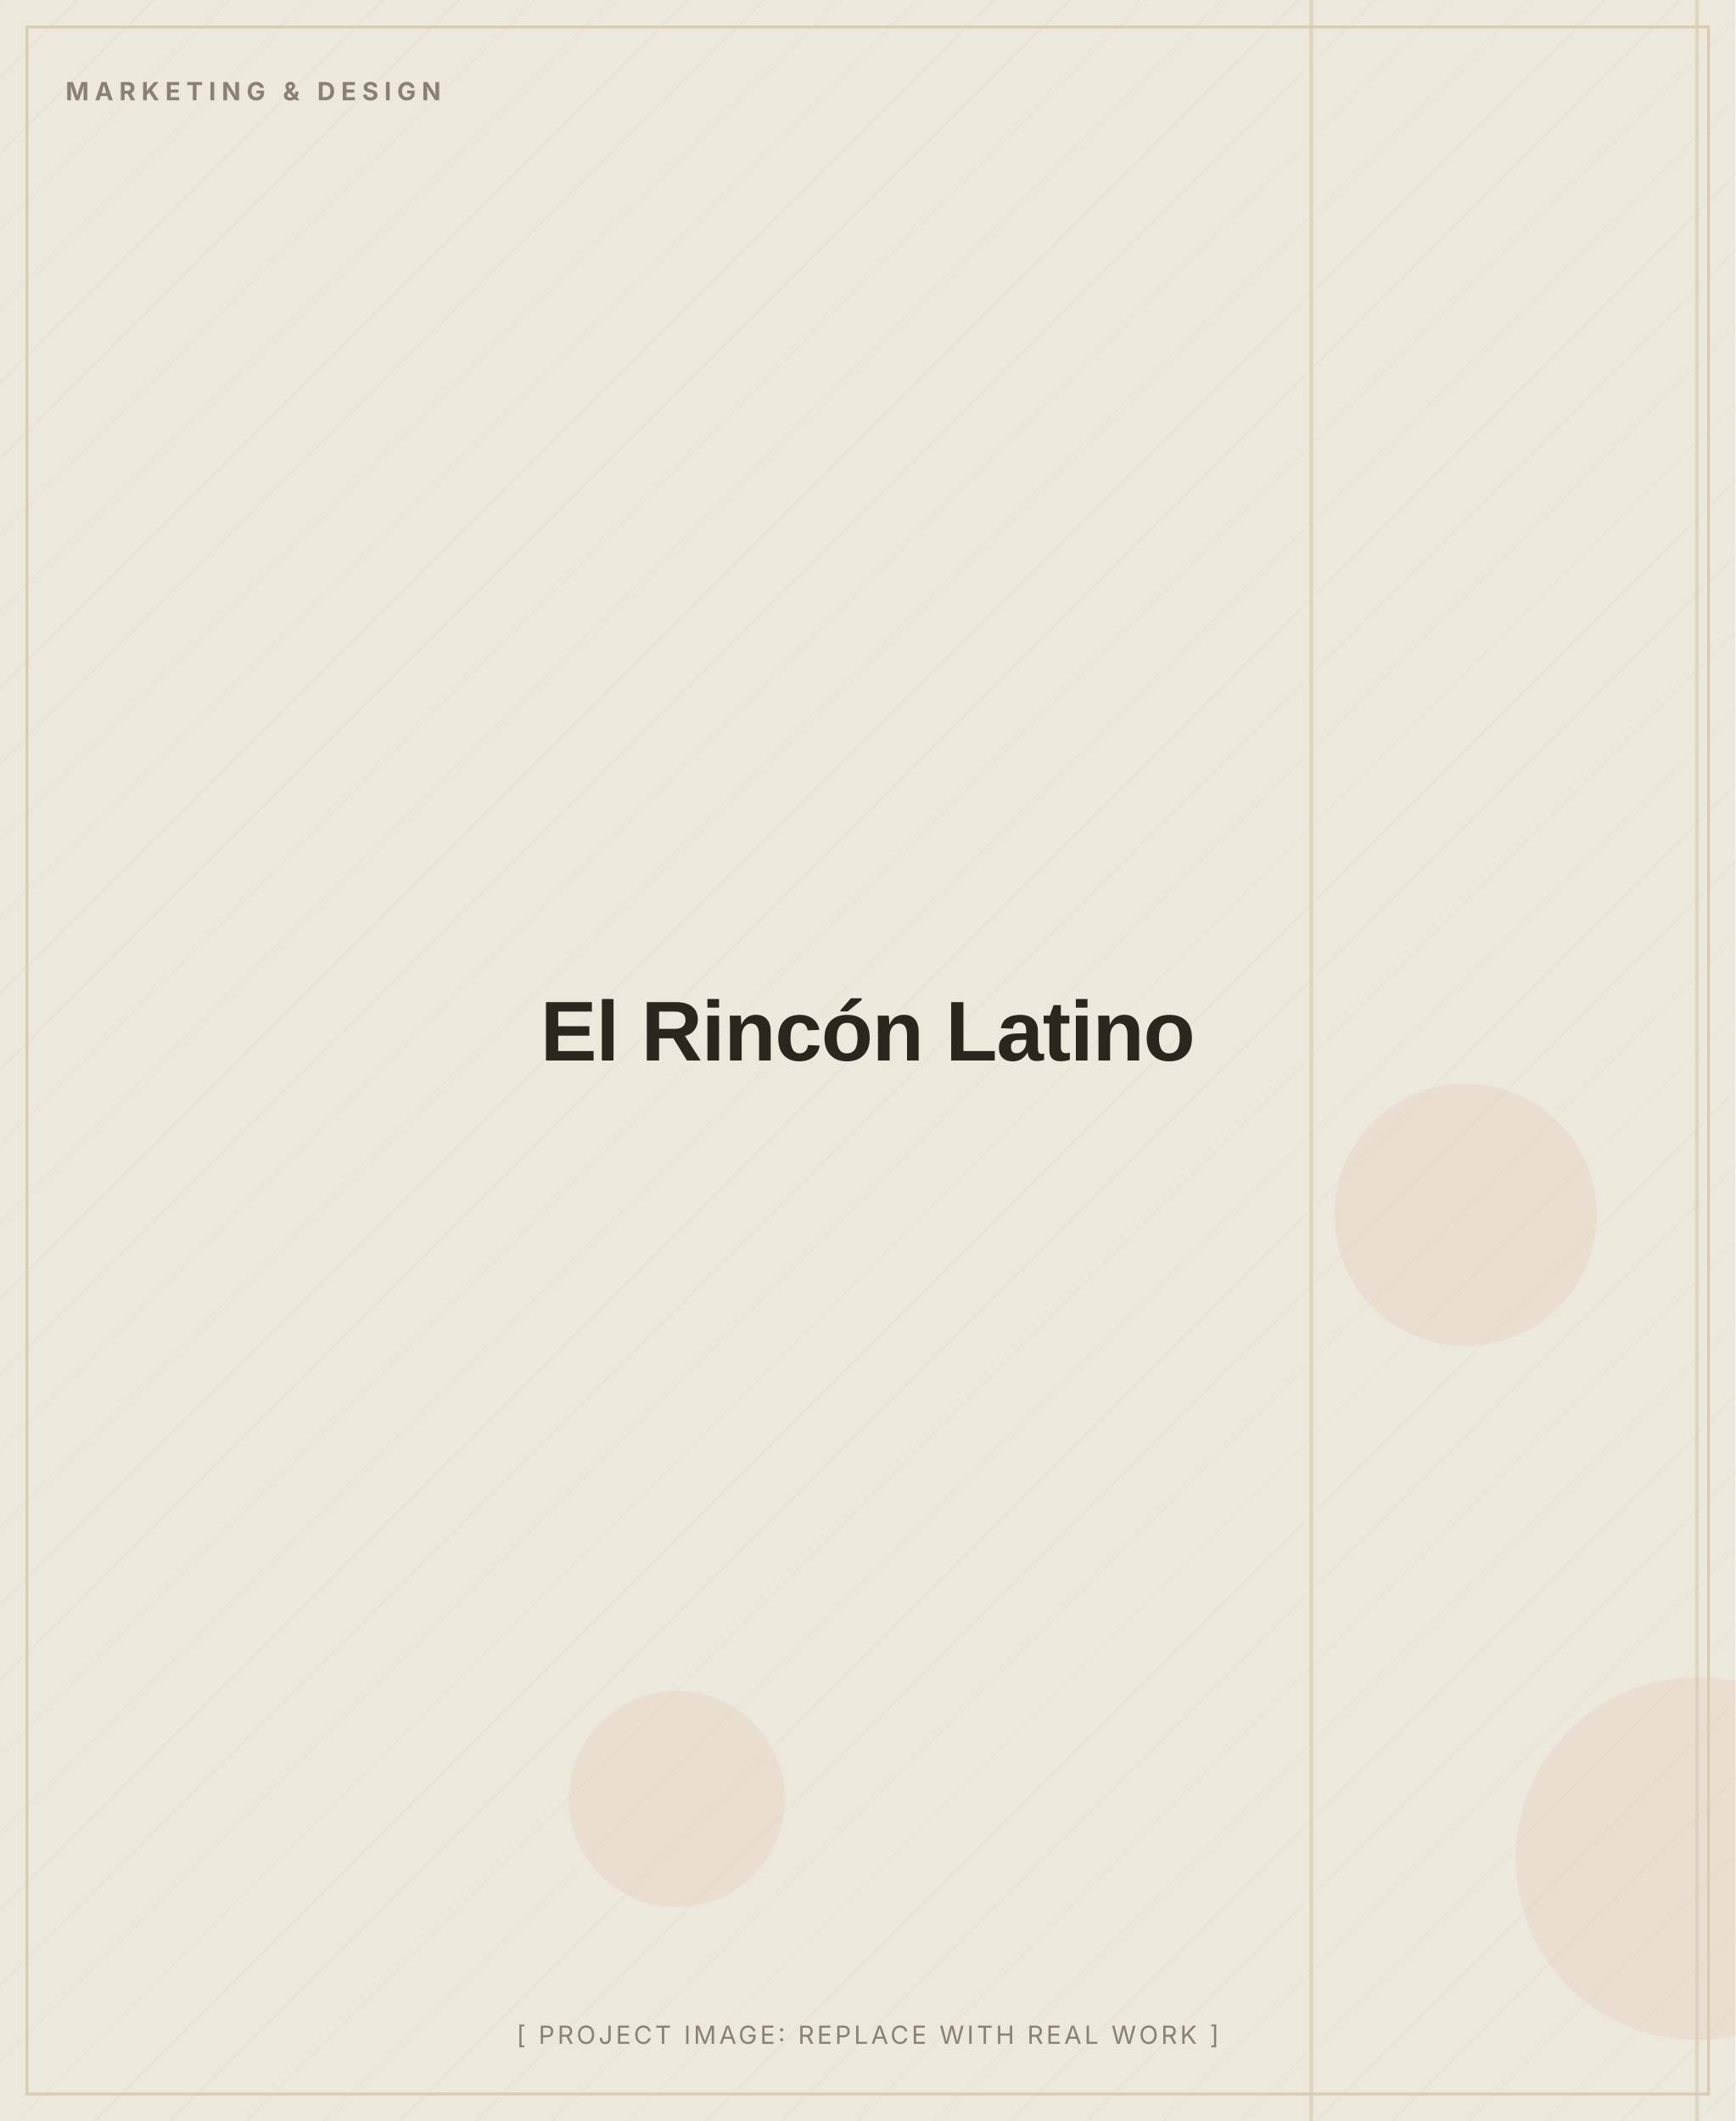
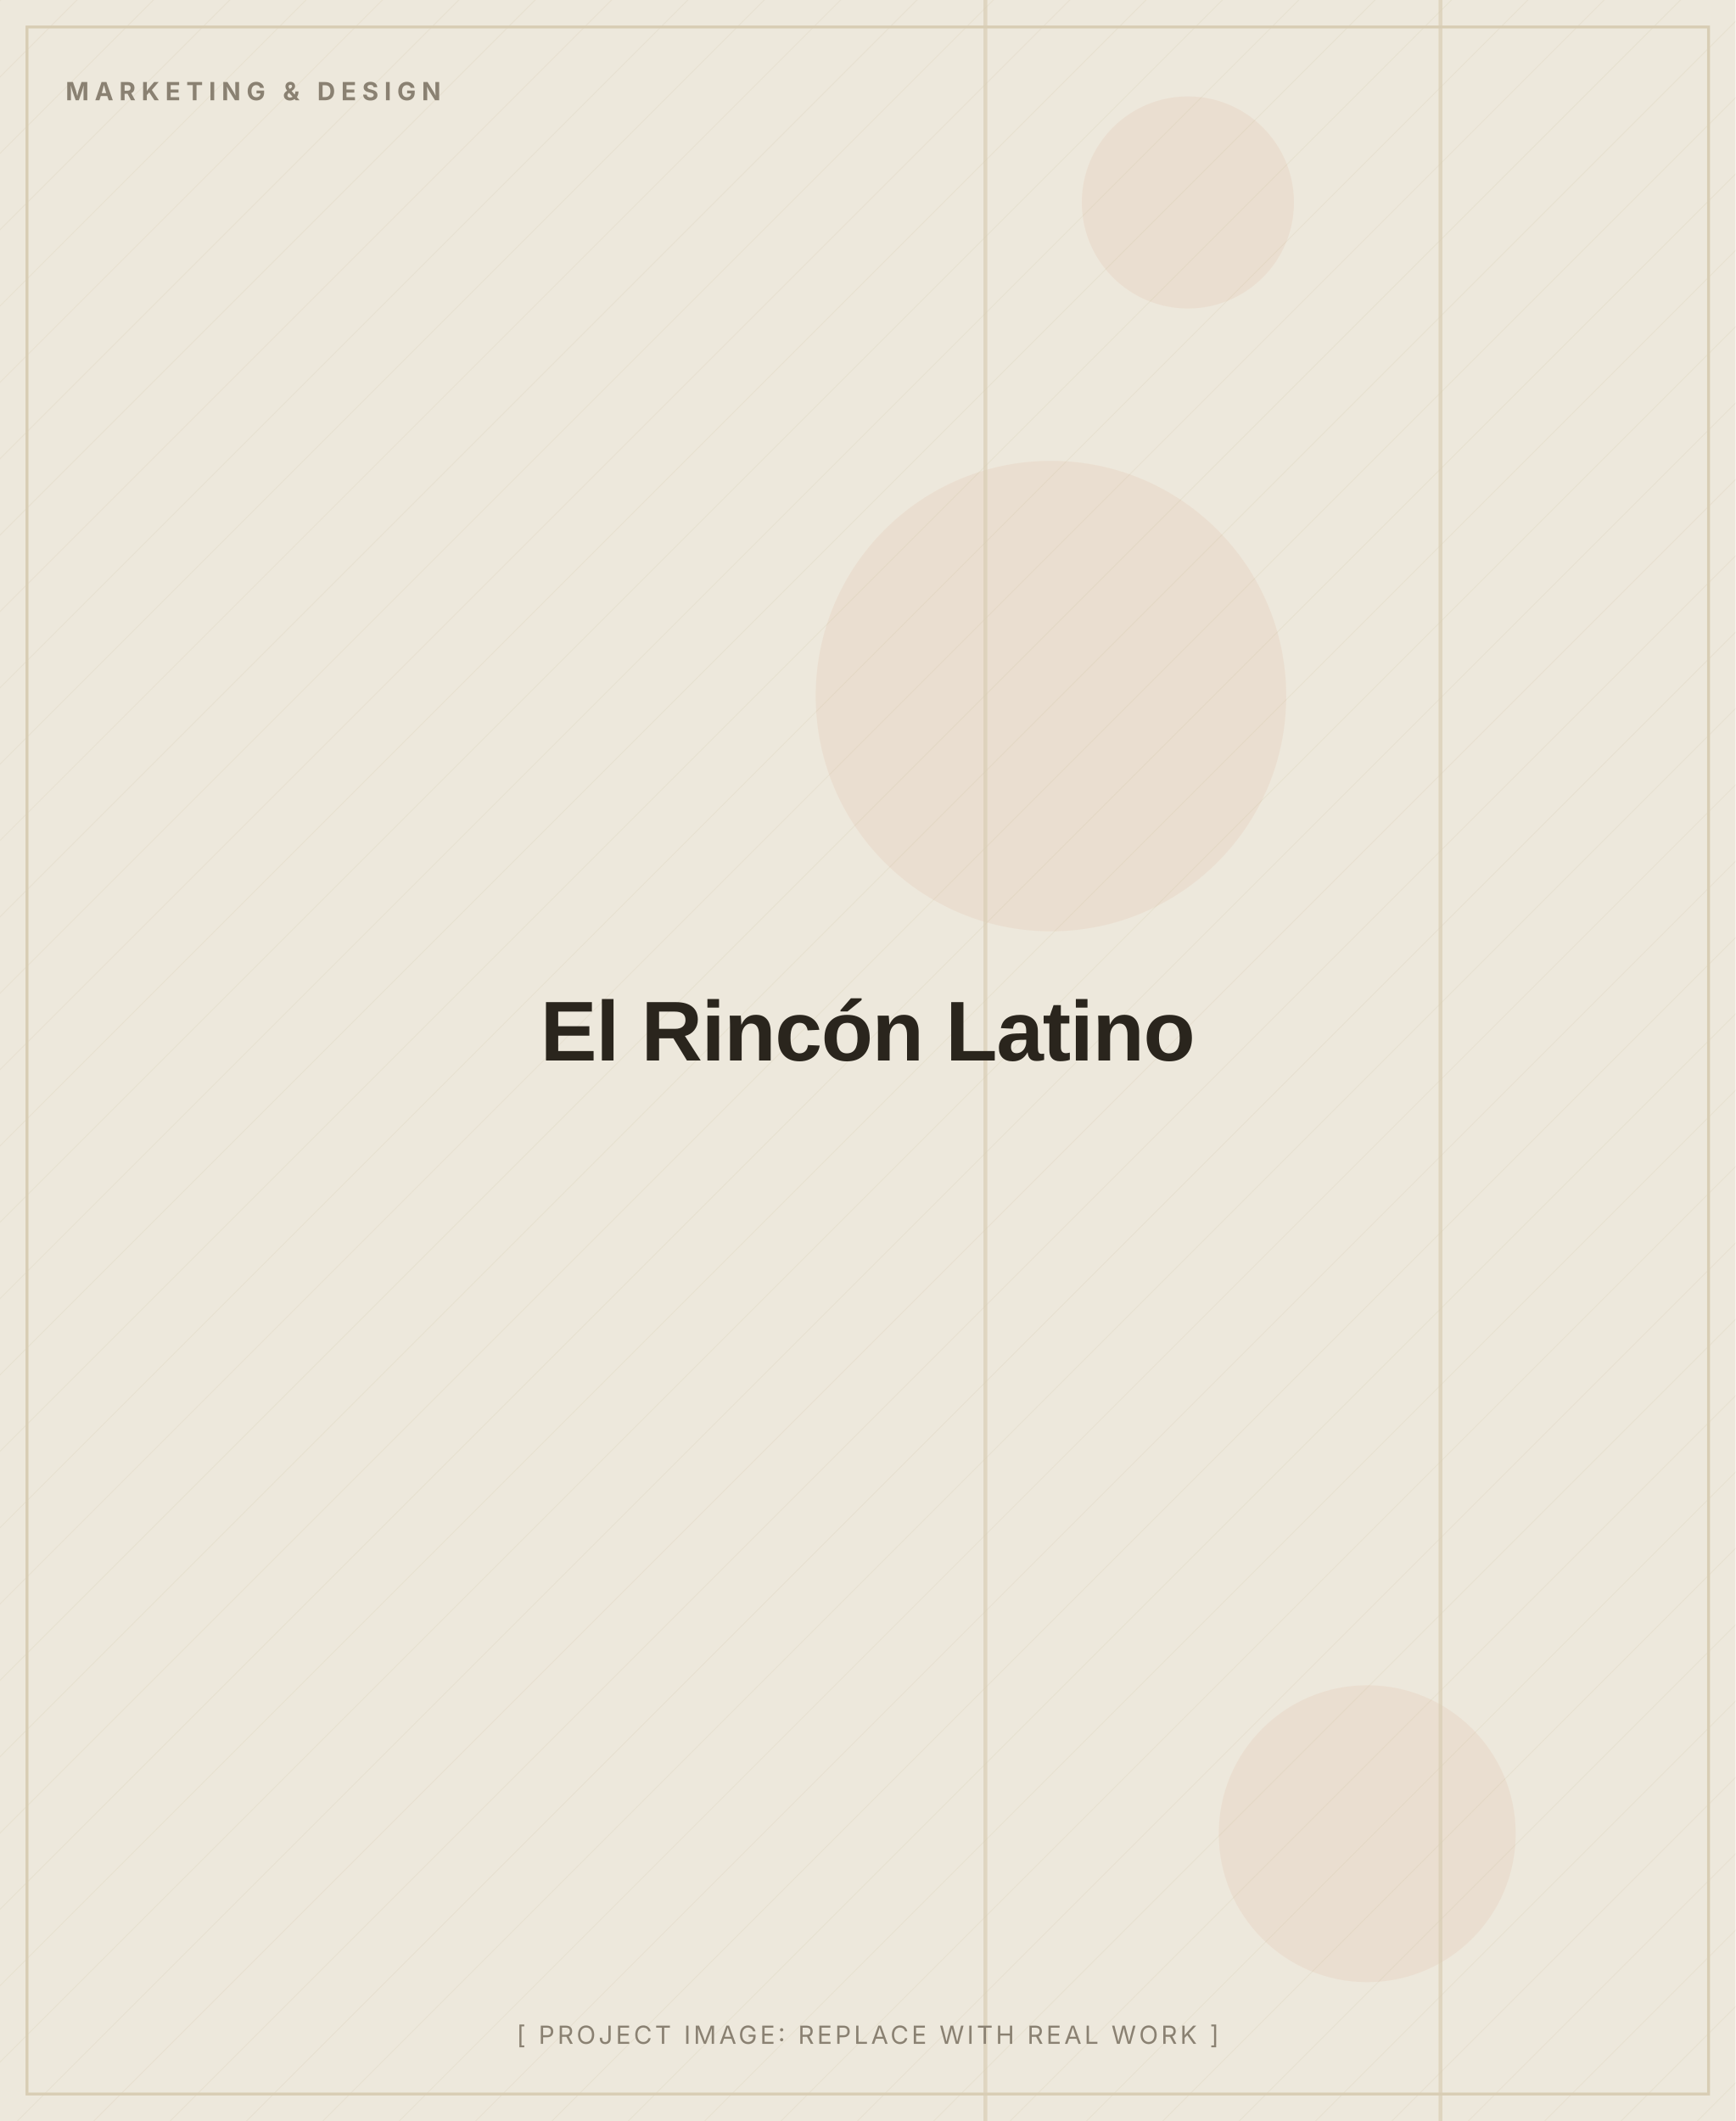
<svg xmlns="http://www.w3.org/2000/svg" width="900" height="1100" viewBox="0 0 900 1100" role="img" aria-label="El Rincón Latino (placeholder image)">
  <defs>
    <pattern id="d" width="28" height="28" patternUnits="userSpaceOnUse" patternTransform="rotate(45)">
      <line x1="0" y1="0" x2="0" y2="28" stroke="#D8CDB4" stroke-width="1" opacity="0.5" />
    </pattern>
  </defs>
  <rect width="900" height="1100" fill="#EDE8DC" />
  <rect width="900" height="1100" fill="url(#d)" opacity="0.55" />
-   <circle cx="351" cy="933" r="56" fill="#C2410C" opacity="0.06" />
-   <circle cx="760" cy="630" r="68" fill="#C2410C" opacity="0.06" />
-   <circle cx="880" cy="964" r="94" fill="#C2410C" opacity="0.06" />
-   <rect x="679" y="0" width="2" height="1100" fill="#D8CDB4" opacity="0.7" />
-   <rect x="879" y="0" width="2" height="1100" fill="#D8CDB4" opacity="0.7" />
+   <circle cx="616" cy="105" r="55" fill="#C2410C" opacity="0.06" />
+   <circle cx="545" cy="361" r="122" fill="#C2410C" opacity="0.06" />
+   <circle cx="709" cy="951" r="77" fill="#C2410C" opacity="0.06" />
+   <rect x="746" y="0" width="2" height="1100" fill="#D8CDB4" opacity="0.7" />
+   <rect x="510" y="0" width="2" height="1100" fill="#D8CDB4" opacity="0.7" />
  <rect x="14" y="14" width="872" height="1072" fill="none" stroke="#D8CDB4" stroke-width="1.5" />
  <text x="34" y="52" font-family="Inter, Arial, sans-serif" font-weight="700" font-size="13" letter-spacing="3" fill="#8A8172">MARKETING &amp; DESIGN</text>
  <text x="450.0" y="550.0" text-anchor="middle" font-family="Archivo, Arial, sans-serif" font-weight="800" font-size="44" letter-spacing="-0.5" fill="#2A251D">El Rincón Latino</text>
  <text x="450.0" y="1060" text-anchor="middle" font-family="Inter, Arial, sans-serif" font-size="13" letter-spacing="1.5" fill="#8A8172">[ PROJECT IMAGE: REPLACE WITH REAL WORK ]</text>
</svg>
